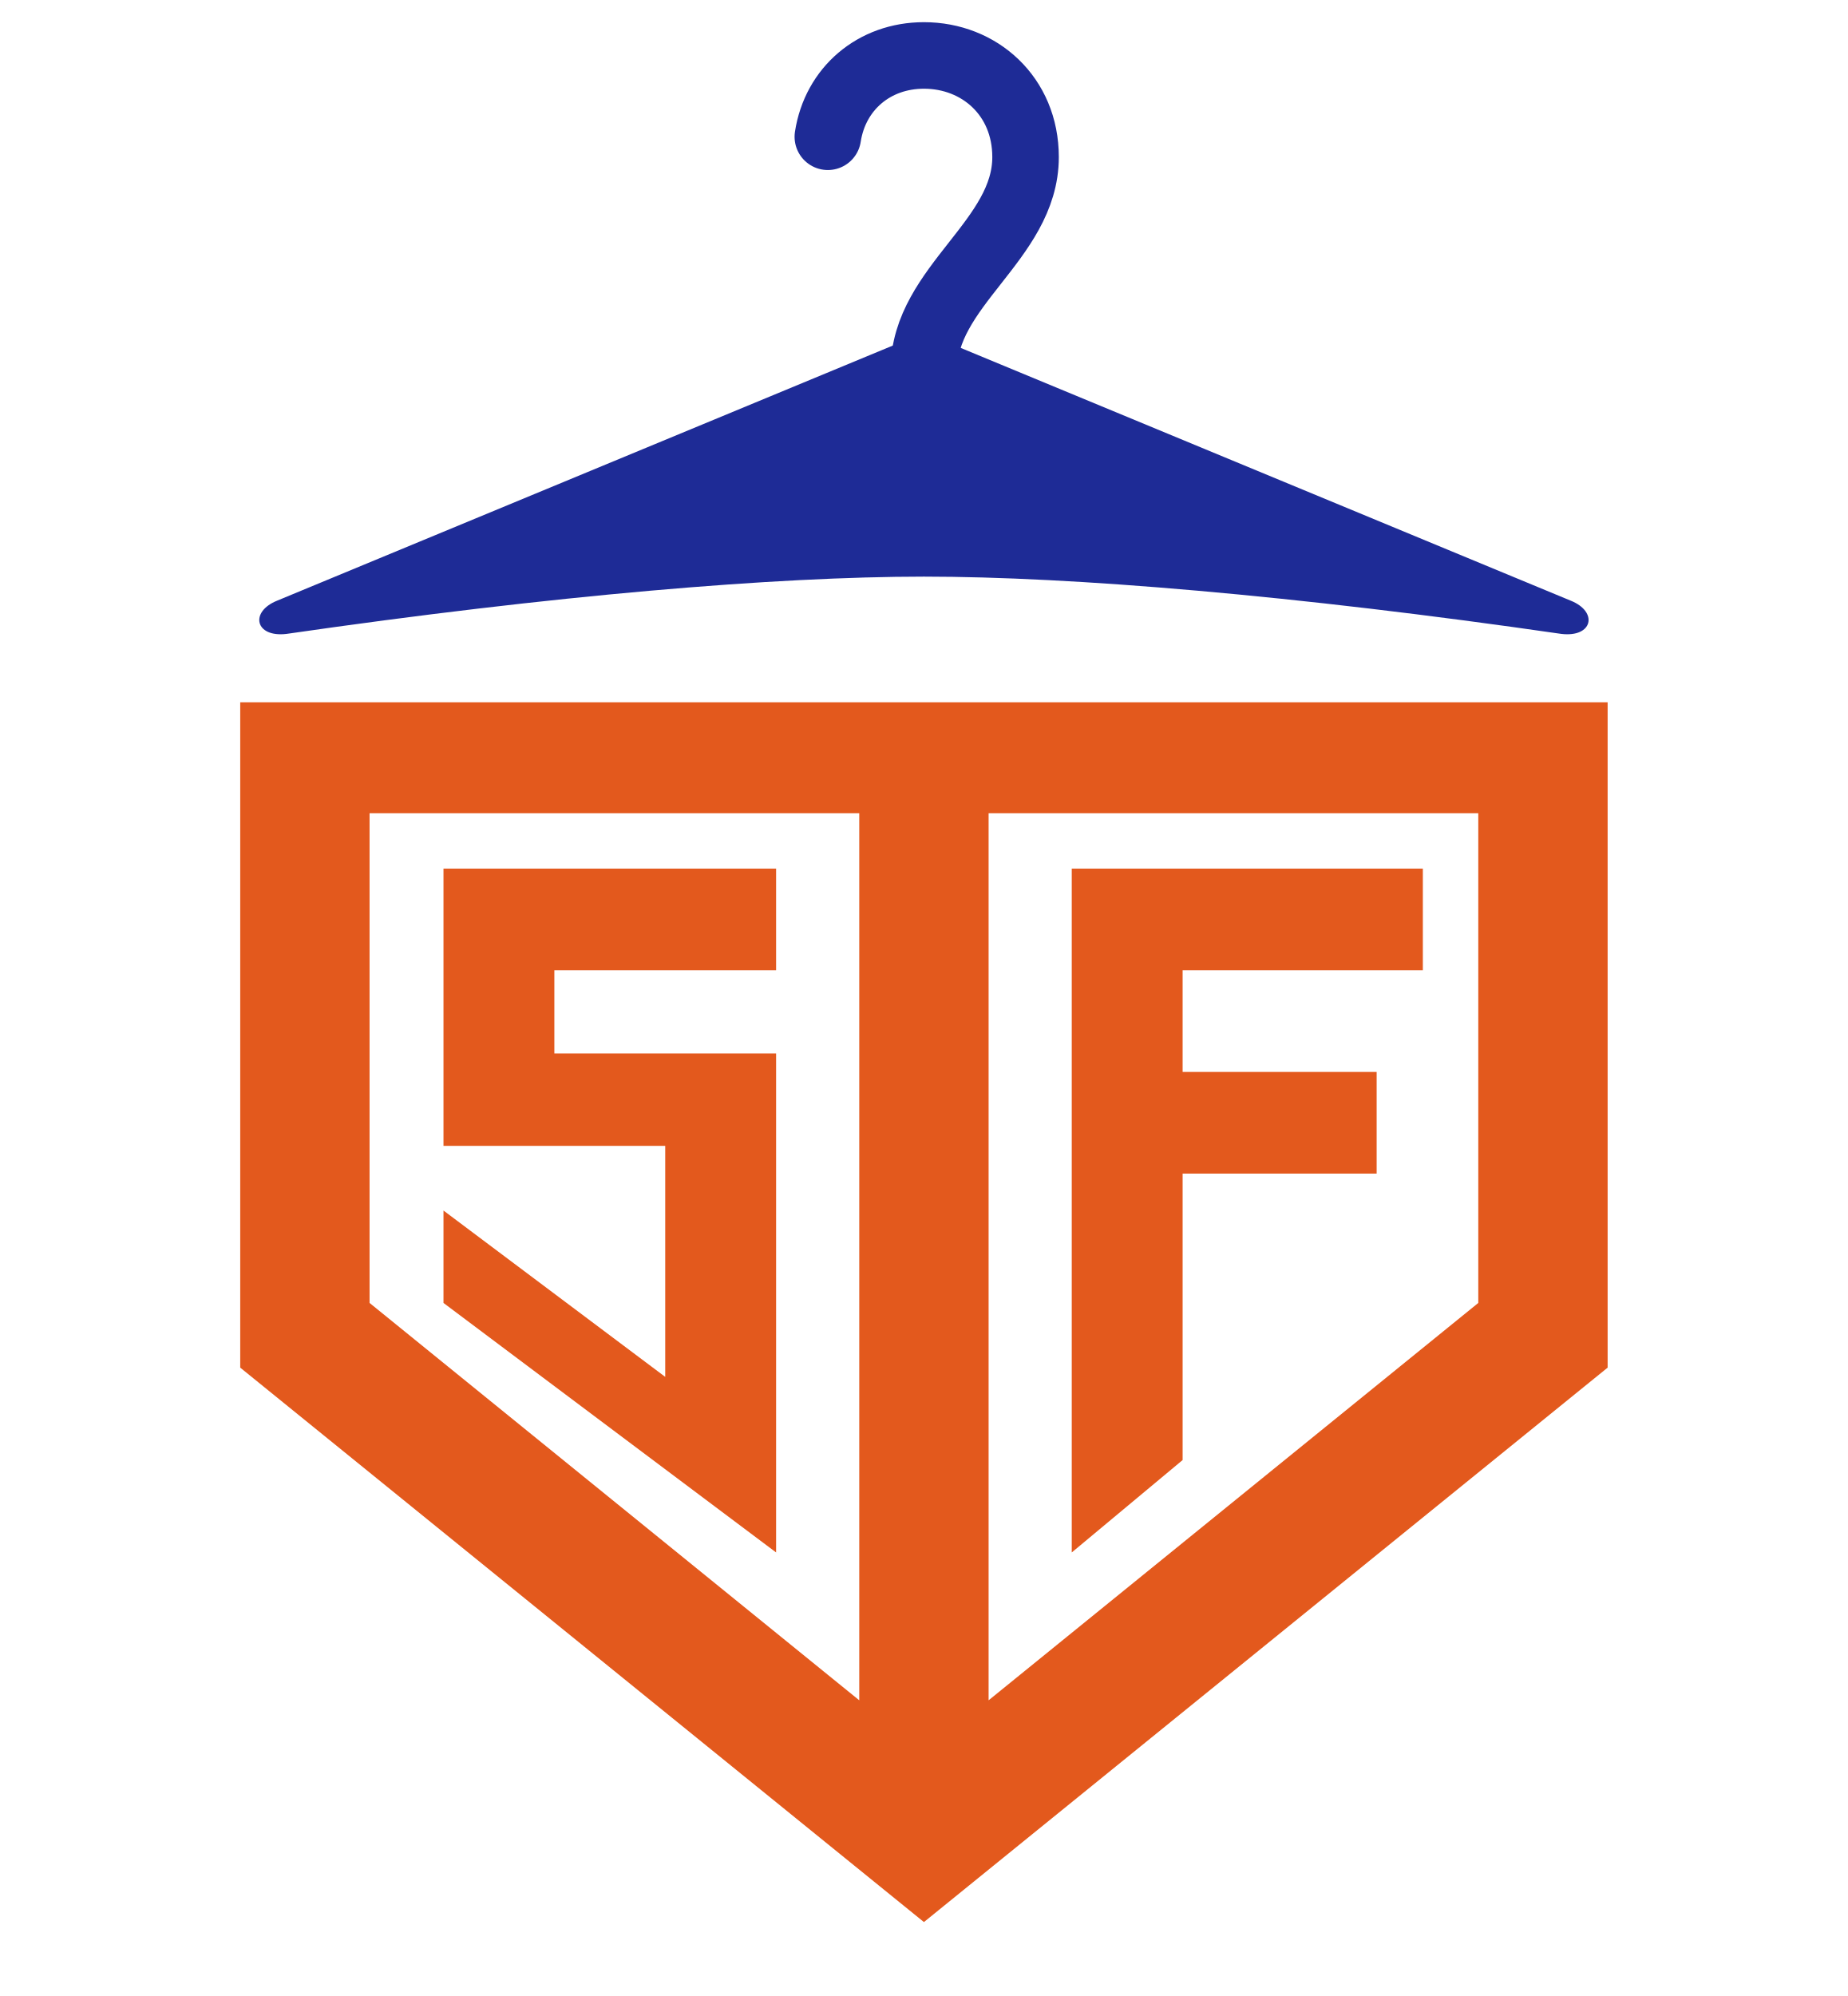
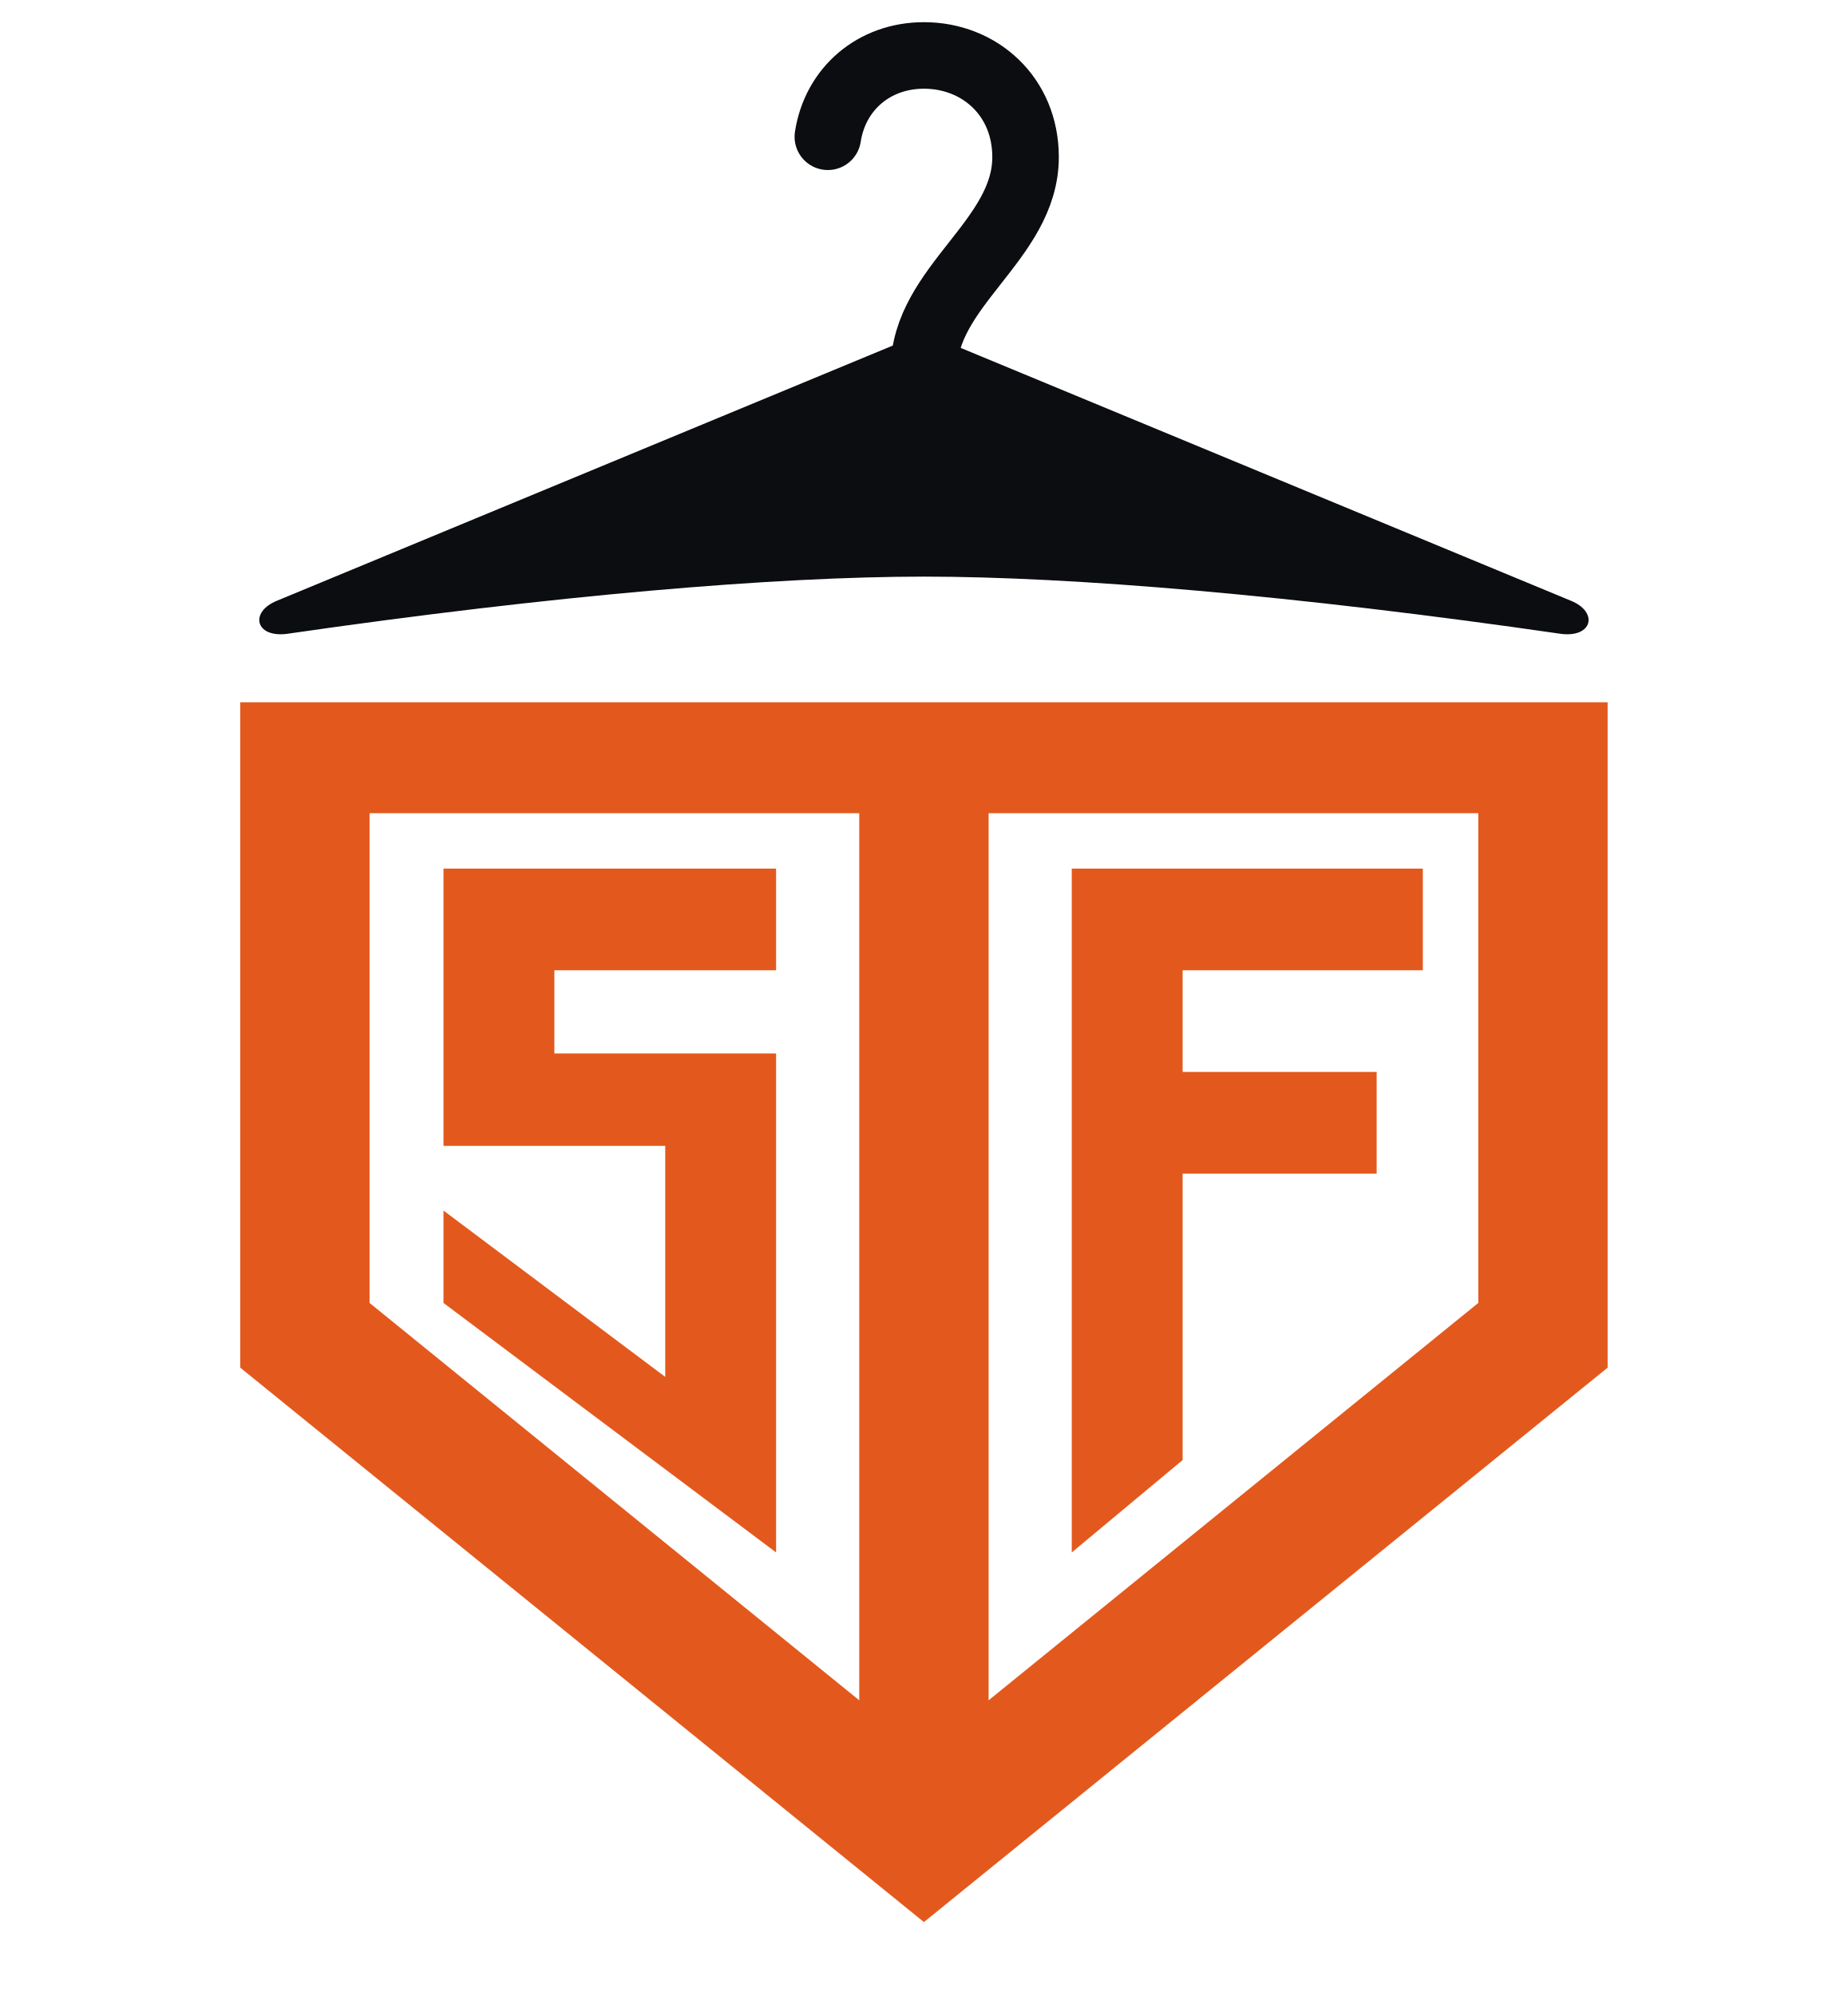
<svg xmlns="http://www.w3.org/2000/svg" viewBox="0 0 100 108" fill="none" aria-label="Smart Fit Logo">
-   <path d="M50 20 C50 15.5 55.5 13 55.5 8.5 C55.5 5.2 53 3 50 3 C47.3 3 45.2 4.8 44.8 7.4" stroke="#1E2B96" stroke-width="3.6" stroke-linecap="round" fill="none" />
-   <path d="M50 18 L15 32.5 C13.5 33.1 13.8 34.5 15.5 34.3 C30 32.2 42 31.2 50 31.2 C58 31.2 70 32.2 84.5 34.3 C86.2 34.5 86.5 33.1 85 32.5 Z" fill="#1E2B96" />
+   <path d="M50 20 C50 15.5 55.5 13 55.5 8.5 C55.5 5.2 53 3 50 3 C47.3 3 45.2 4.8 44.8 7.4" stroke="#0B0D10" stroke-width="3.6" stroke-linecap="round" fill="none" />
+   <path d="M50 18 L15 32.5 C13.5 33.1 13.8 34.5 15.5 34.3 C30 32.2 42 31.2 50 31.2 C58 31.2 70 32.2 84.5 34.3 C86.2 34.5 86.5 33.1 85 32.5 Z" fill="#0B0D10" />
  <path fill="#E3591D" fill-rule="evenodd" clip-rule="evenodd" d="     M13 38 H87 V74 L50 104 L13 74 Z     M20 44 V70.5 L46.5 92 V44 Z     M53.5 44 V92 L80 70.5 V44 Z   " />
  <path fill="#E3591D" d="M24 47 H42 V52.5 H30 V57 H42 V84 L24 70.5 V65.5 L36 74.5 V62 H24 Z" />
  <path fill="#E3591D" d="M58 47 H77 V52.5 H64 V58 H74.5 V63.5 H64 V79 L58 84 Z" />
</svg>
